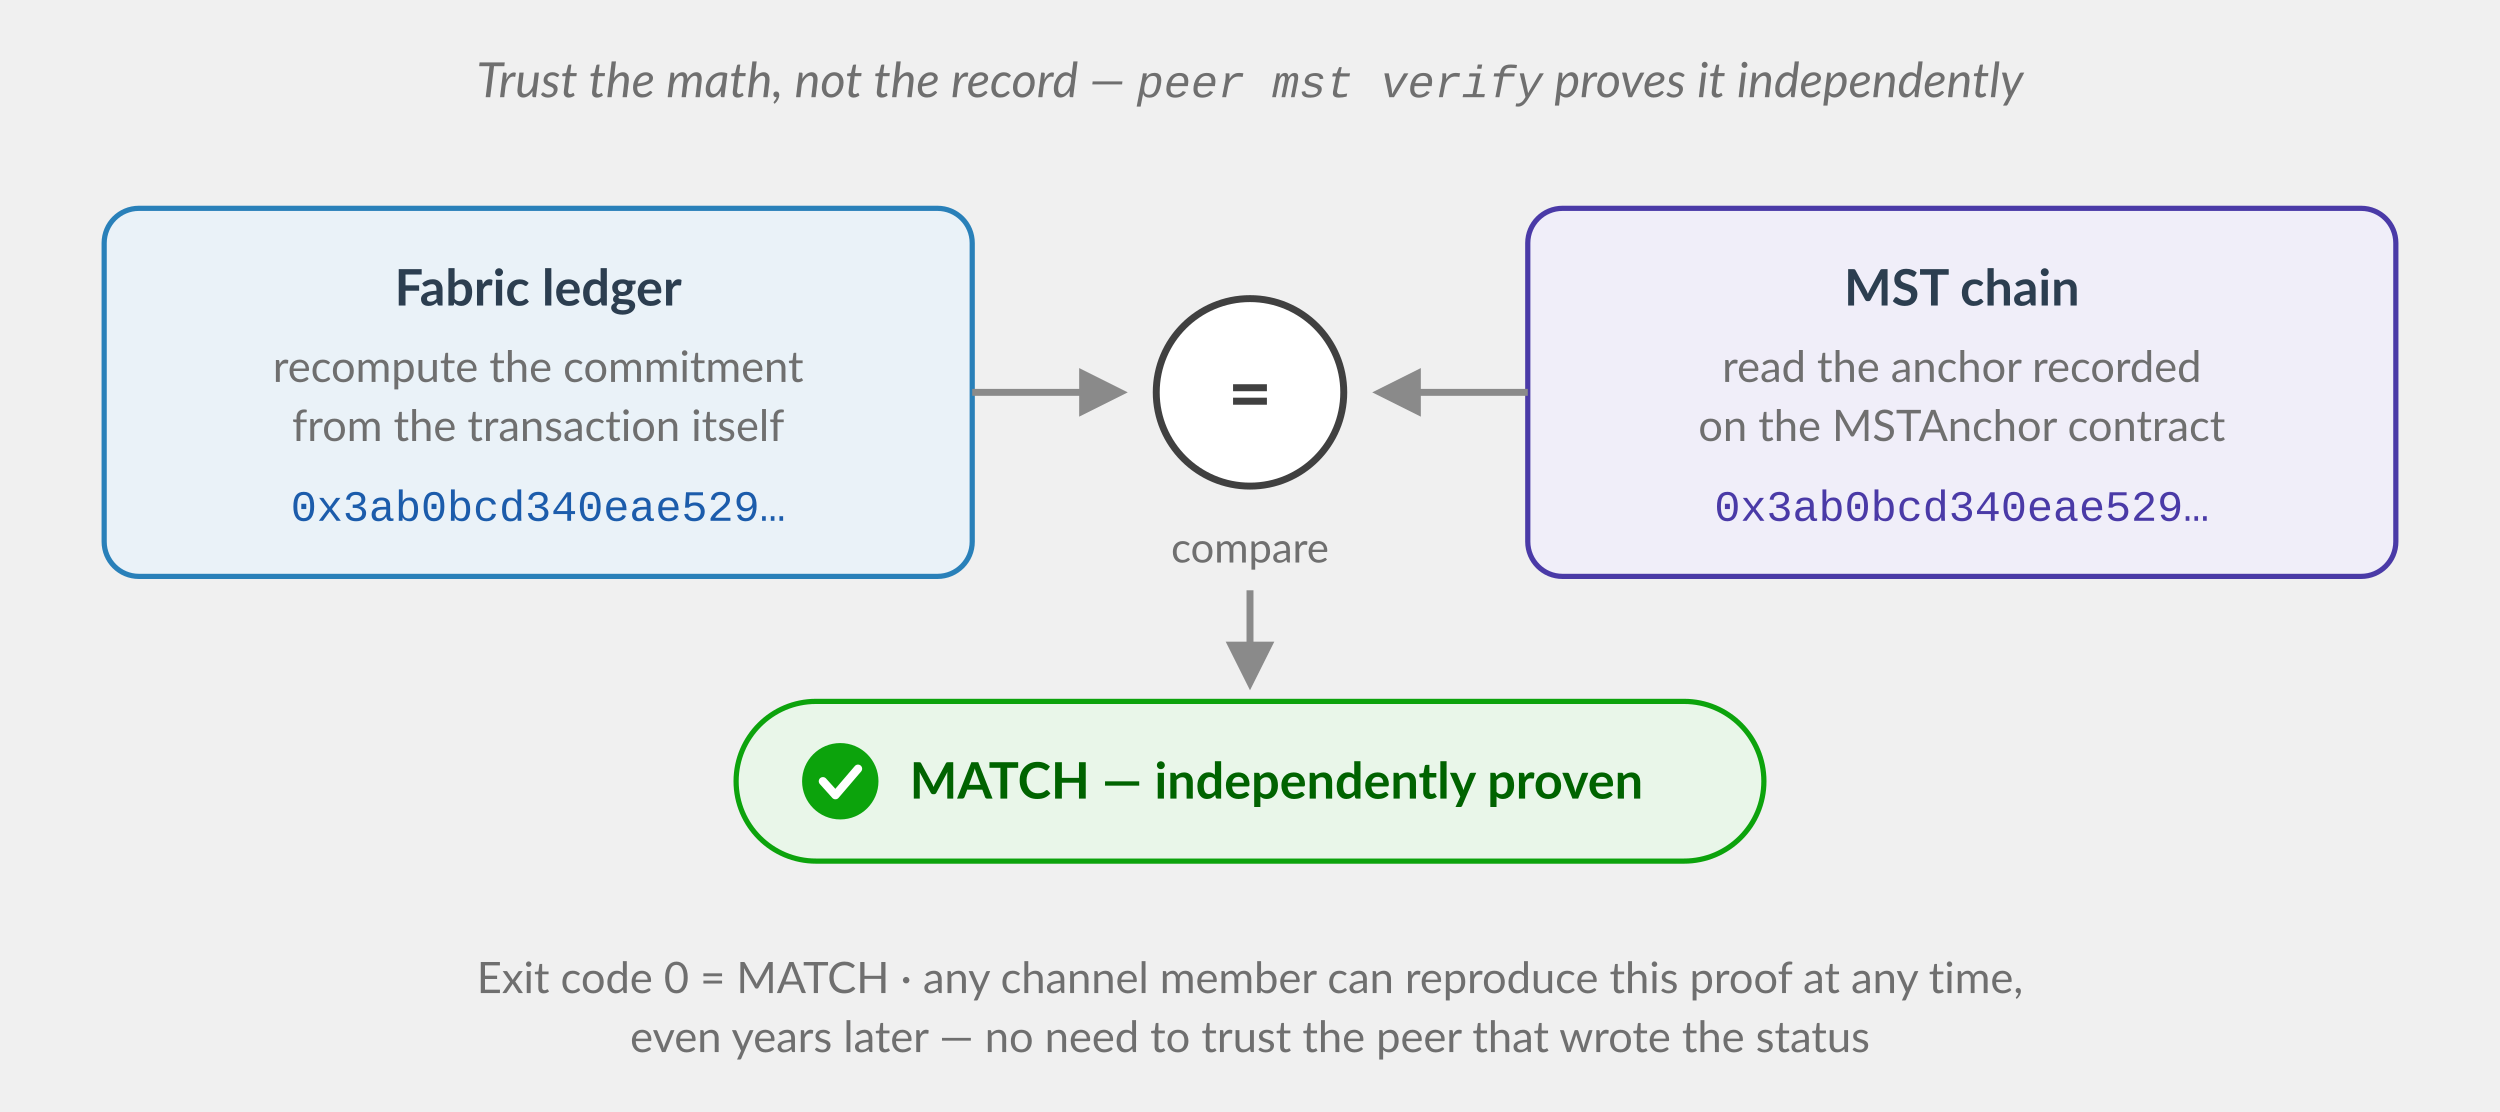
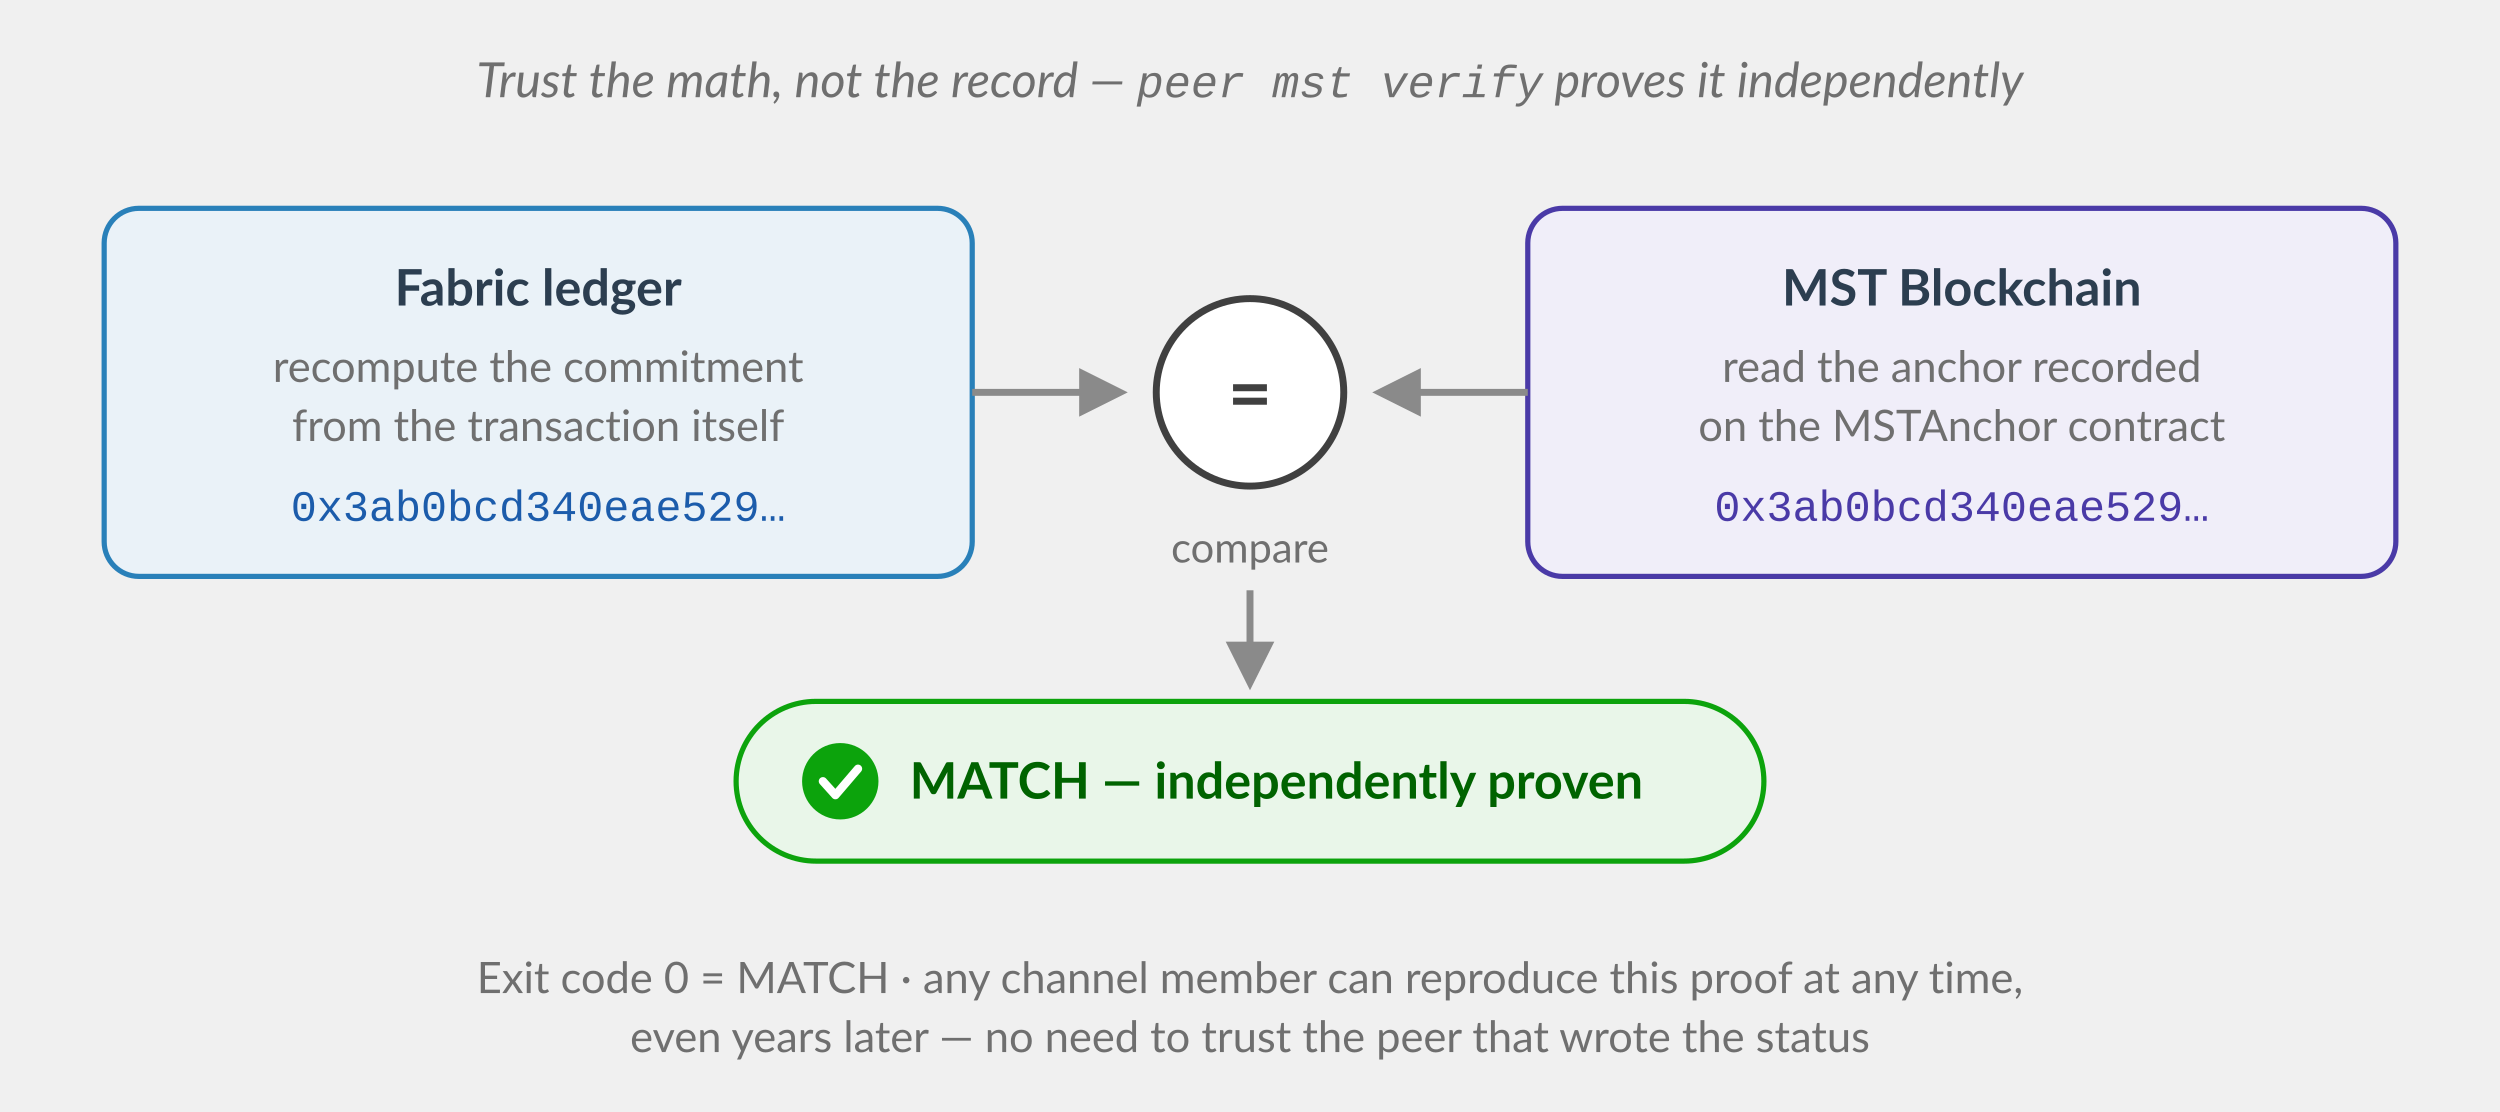
- <svg xmlns="http://www.w3.org/2000/svg" viewBox="0 0 720 320" font-family="Lato,'Helvetica Neue',Arial,sans-serif" role="img" aria-label="peer mst verify recomputes the commitment from the Fabric ledger, reads the anchor from the MST chain, compares the two and reports MATCH">
+ <svg xmlns="http://www.w3.org/2000/svg" viewBox="0 0 720 320" font-family="Lato,'Helvetica Neue',Arial,sans-serif" role="img" aria-label="peer mst verify recomputes the commitment from the Fabric ledger, reads the anchor from the MST Blockchain, compares the two and reports MATCH">
  <defs>
    <marker id="arr-vf" viewBox="0 0 10 10" refX="8" refY="5" markerWidth="7" markerHeight="7" orient="auto-start-reverse">
      <path d="M 0 0 L 10 5 L 0 10 z" fill="#8a8a8a" />
    </marker>
  </defs>
  <text x="360" y="28" text-anchor="middle" font-size="14" fill="#6f6f6f" font-style="italic">Trust the math, not the record — <tspan font-family="'Courier New',monospace" font-size="13">peer mst verify</tspan> proves it independently</text>
  <g>
    <rect x="30" y="60" width="250" height="106" rx="10" fill="#eaf2f8" stroke="#2980b9" stroke-width="1.5" />
    <text x="155" y="88" text-anchor="middle" font-size="14.5" font-weight="700" fill="#2c3e50">Fabric ledger</text>
    <text x="155" y="110" text-anchor="middle" font-size="12.5" fill="#6f6f6f">recompute the commitment</text>
    <text x="155" y="127" text-anchor="middle" font-size="12.5" fill="#6f6f6f">from the transaction itself</text>
    <text x="155" y="150" text-anchor="middle" font-size="12.5" font-family="'Courier New',monospace" fill="#1c5cab">0x3ab0bcd340eae529…</text>
  </g>
  <g>
    <rect x="440" y="60" width="250" height="106" rx="10" fill="#f0eef9" stroke="#4a3aa7" stroke-width="1.5" />
-     <text x="565" y="88" text-anchor="middle" font-size="14.5" font-weight="700" fill="#2c3e50">MST chain</text>
+     <text x="565" y="88" text-anchor="middle" font-size="14.5" font-weight="700" fill="#2c3e50">MST Blockchain</text>
    <text x="565" y="110" text-anchor="middle" font-size="12.5" fill="#6f6f6f">read the anchor recorded</text>
    <text x="565" y="127" text-anchor="middle" font-size="12.5" fill="#6f6f6f">on the MSTAnchor contract</text>
    <text x="565" y="150" text-anchor="middle" font-size="12.5" font-family="'Courier New',monospace" fill="#4a3aa7">0x3ab0bcd340eae529…</text>
  </g>
  <line x1="280" y1="113" x2="322" y2="113" stroke="#8a8a8a" stroke-width="2" marker-end="url(#arr-vf)" />
  <line x1="440" y1="113" x2="398" y2="113" stroke="#8a8a8a" stroke-width="2" marker-end="url(#arr-vf)" />
  <circle cx="360" cy="113" r="27" fill="#ffffff" stroke="#404040" stroke-width="2" />
  <text x="360" y="121" text-anchor="middle" font-size="22" font-weight="700" fill="#404040">=</text>
  <text x="360" y="162" text-anchor="middle" font-size="12" fill="#6f6f6f">compare</text>
  <line x1="360" y1="170" x2="360" y2="196" stroke="#8a8a8a" stroke-width="2" marker-end="url(#arr-vf)" />
  <g>
    <rect x="212" y="202" width="296" height="46" rx="23" fill="#e9f6e9" stroke="#0ca30c" stroke-width="1.5" />
    <circle cx="242" cy="225" r="11" fill="#0ca30c" />
    <path d="M 237 225 l 3.6 4 l 6.5 -7.6" stroke="#ffffff" stroke-width="2.4" fill="none" stroke-linecap="round" stroke-linejoin="round" />
    <text x="262" y="230" font-size="14.5" font-weight="700" fill="#006300">MATCH — independently proven</text>
  </g>
  <text x="360" y="286" text-anchor="middle" font-size="12.5" fill="#6f6f6f">Exit code 0 = MATCH · any channel member can reproduce this proof at any time,</text>
  <text x="360" y="303" text-anchor="middle" font-size="12.5" fill="#6f6f6f">even years later — no need to trust the peer that wrote the status</text>
</svg>
